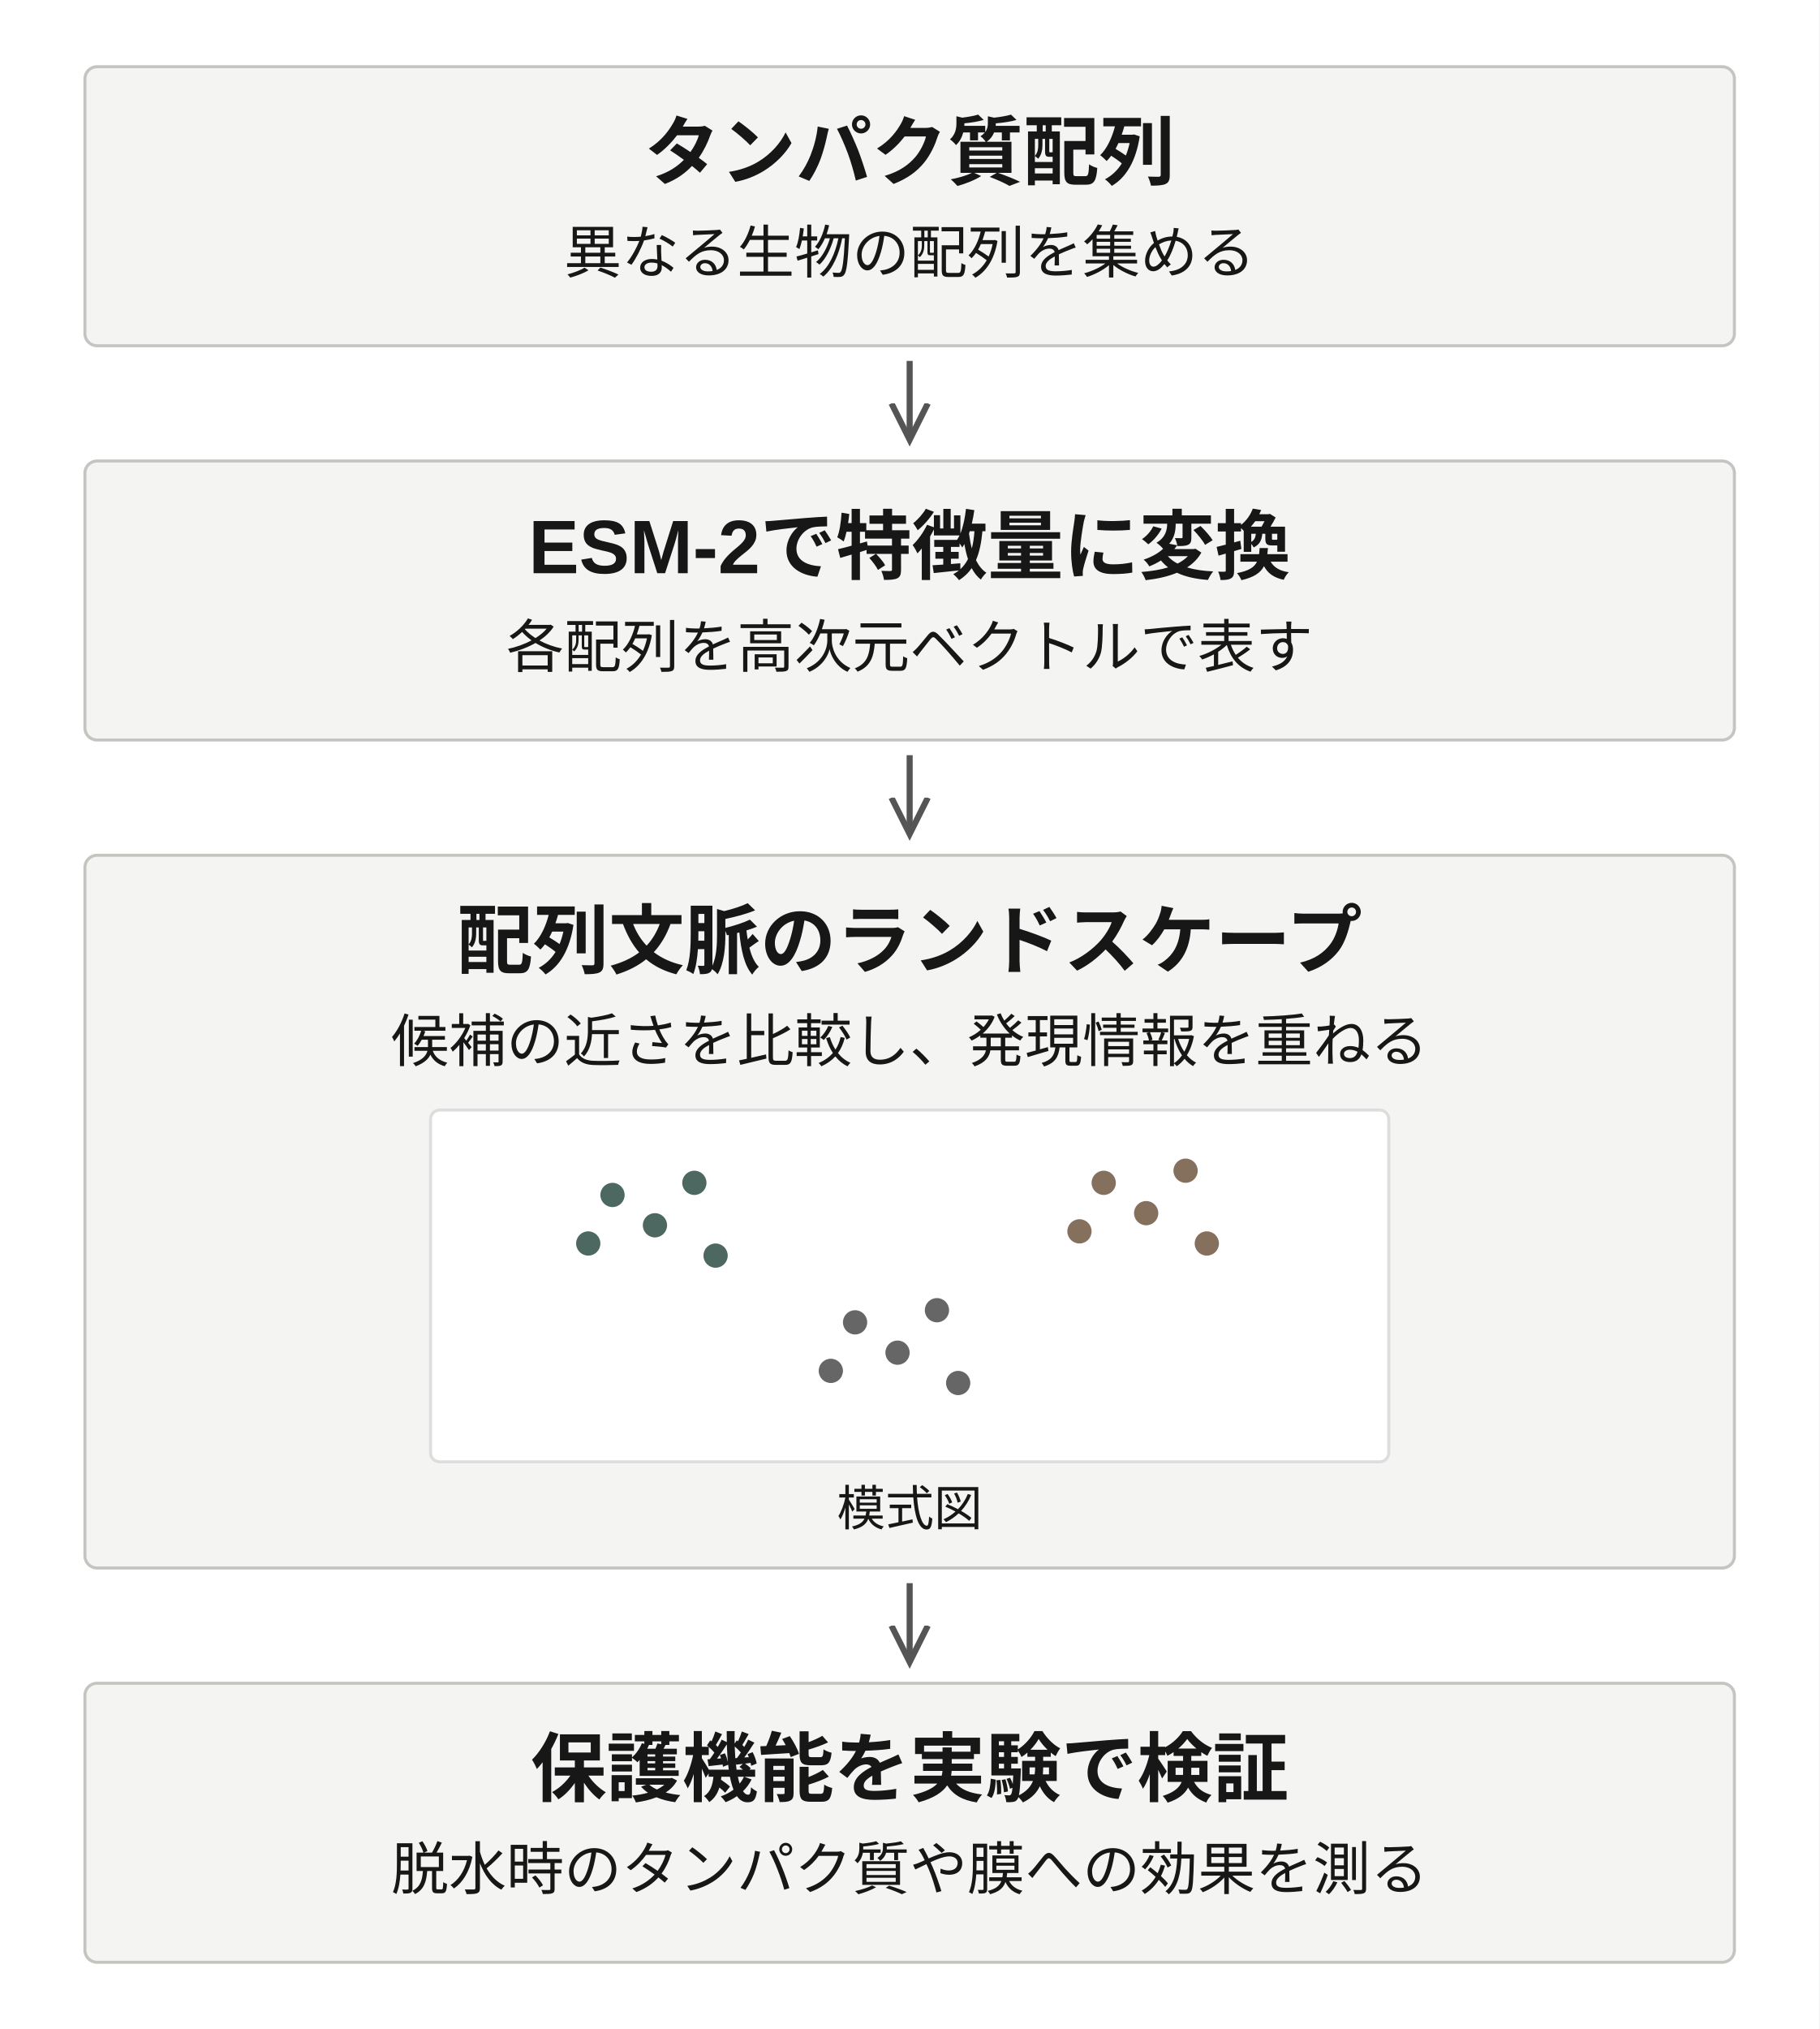
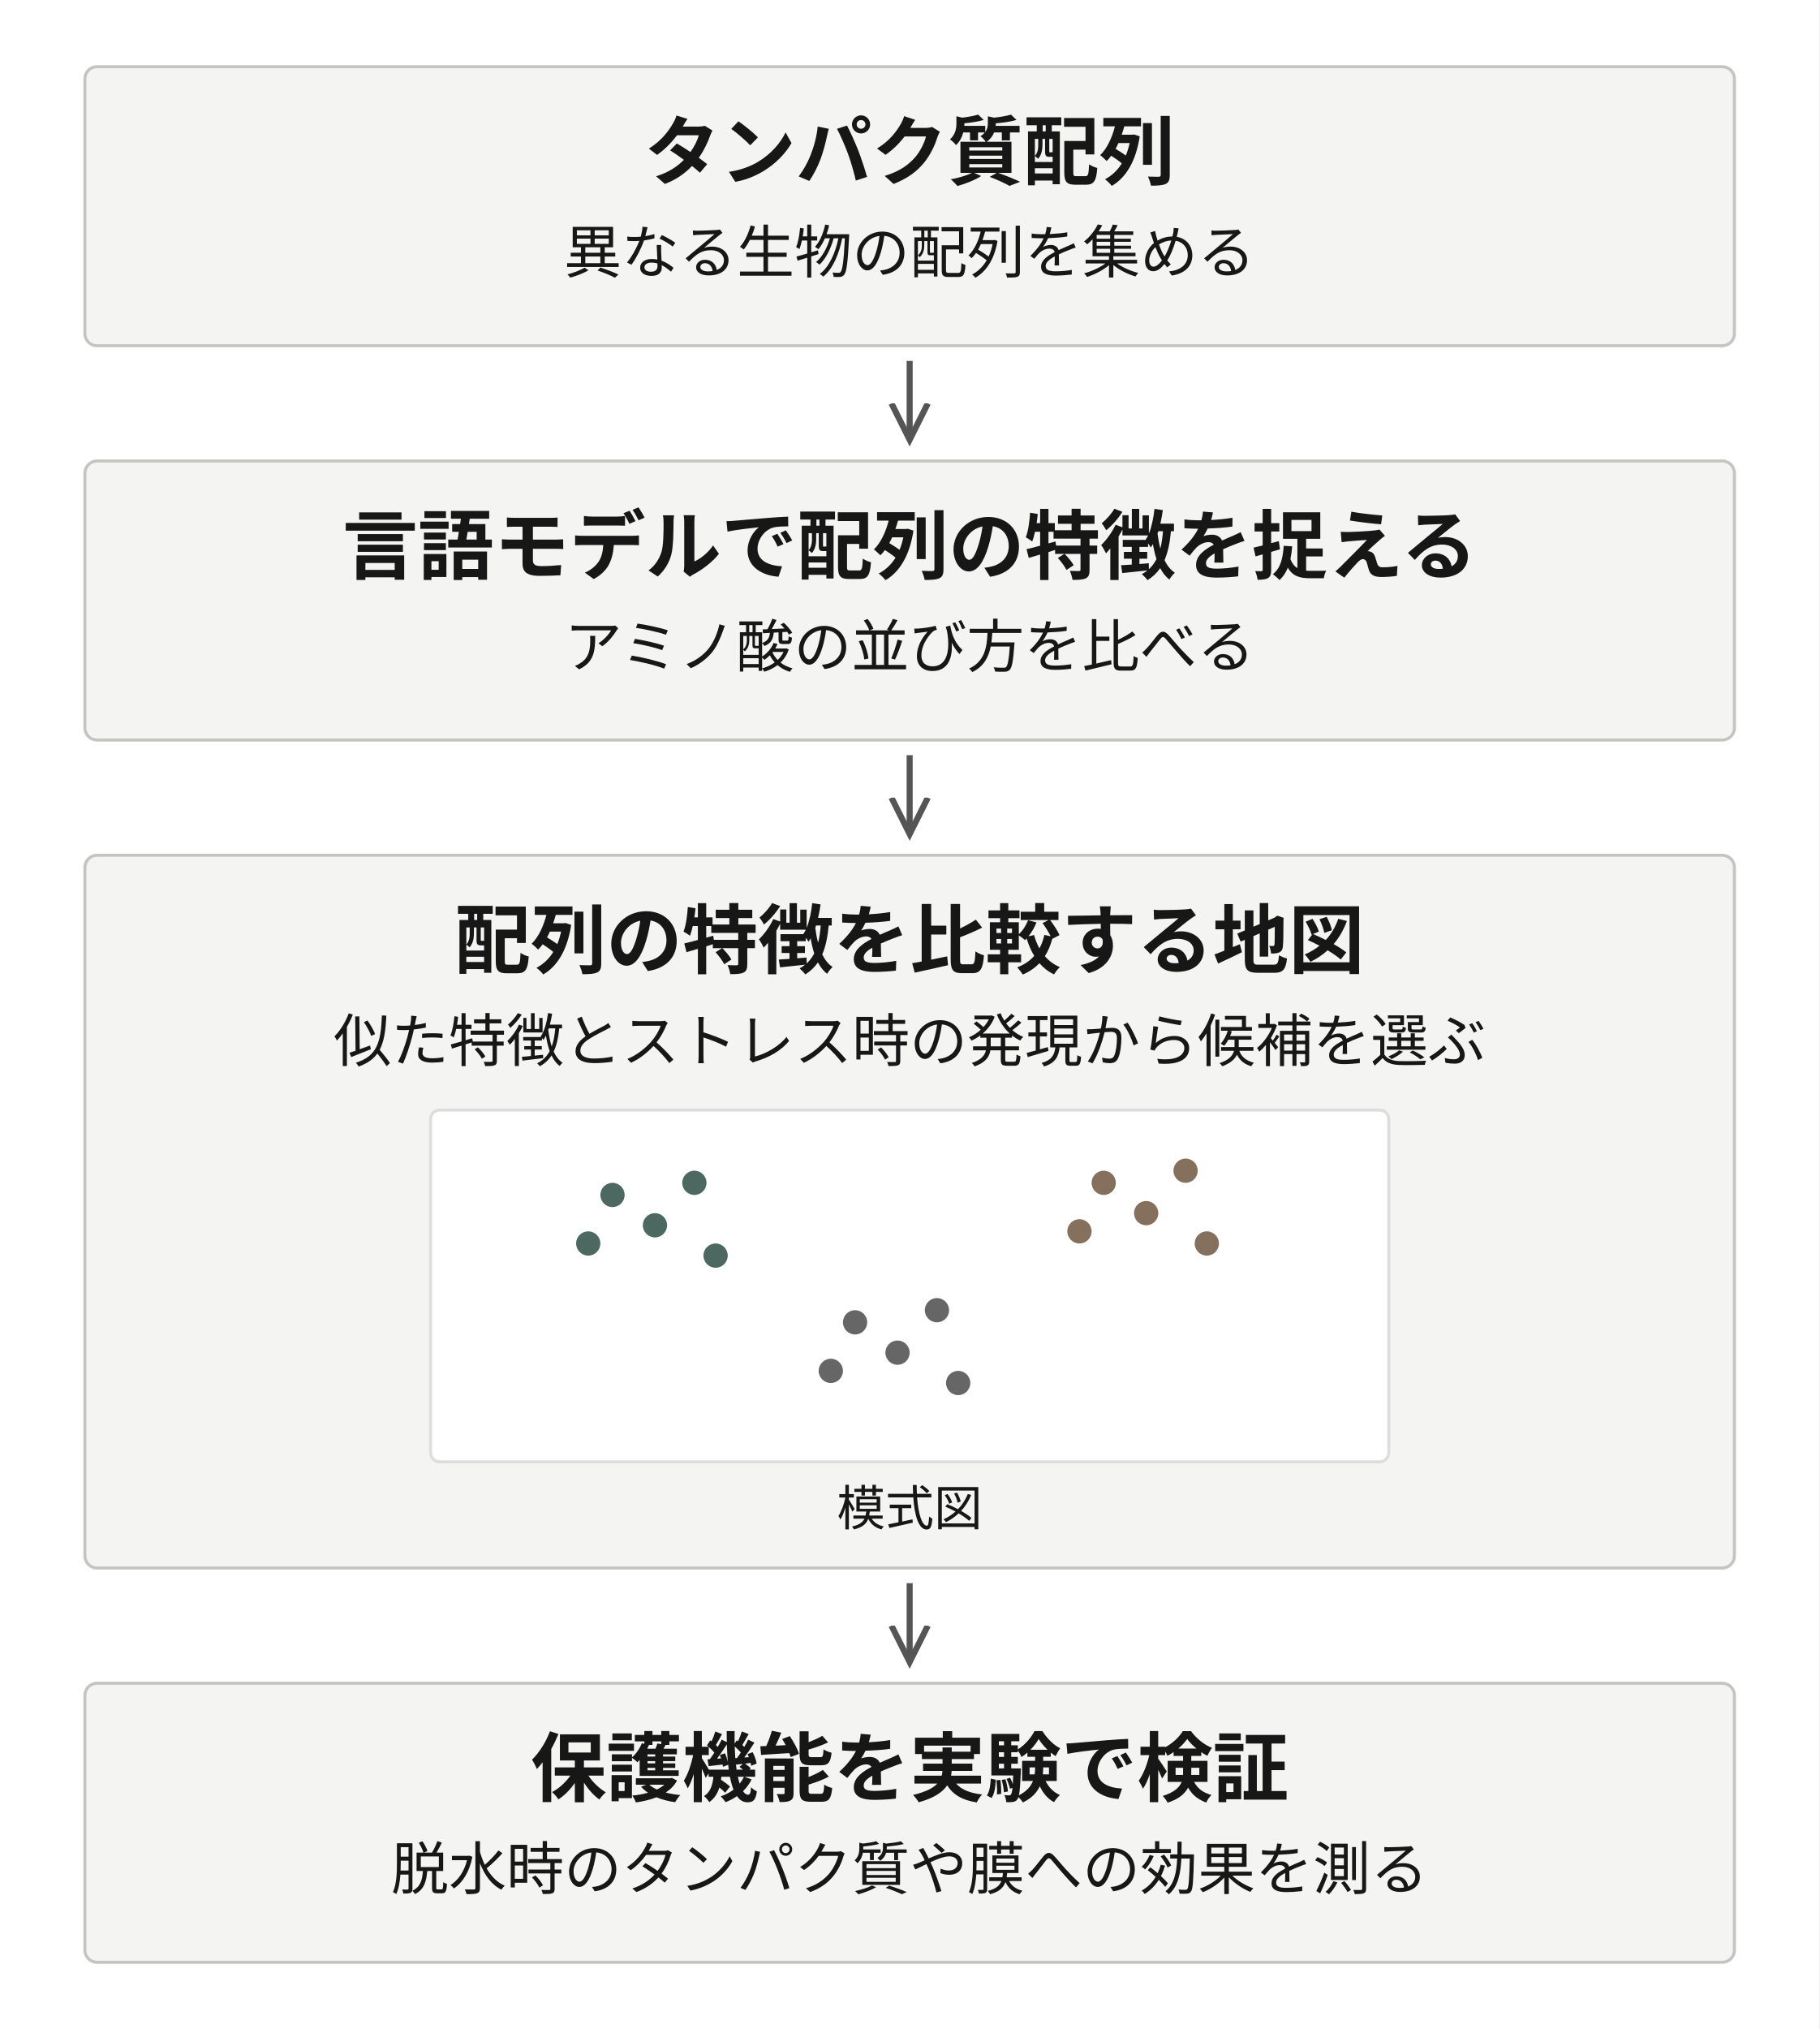
<svg xmlns="http://www.w3.org/2000/svg" viewBox="0 0 600 669">
  <rect width="600" height="669" fill="#fff" />
  <defs>
    <marker id="arrow" markerWidth="8" markerHeight="8" refX="6" refY="4" orient="auto">
      <path d="M0 1L6 4L0 7" fill="none" stroke="#555" />
    </marker>
  </defs>
  <g font-family="Arial, Hiragino Kaku Gothic ProN, sans-serif" fill="#171717">
    <rect x="28" y="22" width="544" height="92" rx="4" fill="#f4f4f2" stroke="#c4c4c1" />
    <text x="300.0" y="59" text-anchor="middle" font-size="25" font-weight="600">タンパク質配列</text>
    <text x="300.0" y="90" text-anchor="middle" font-size="19" font-weight="400">異なる生物の配列を集める</text>
    <path d="M300 119L300 145" fill="none" stroke="#555" stroke-width="2" marker-end="url(#arrow)" />
    <rect x="28" y="152" width="544" height="92" rx="4" fill="#f4f4f2" stroke="#c4c4c1" />
-     <text x="300.0" y="189" text-anchor="middle" font-size="25" font-weight="600">ESM-2で特徴量に変換</text>
-     <text x="300.0" y="220" text-anchor="middle" font-size="19" font-weight="400">各配列を高次元ベクトルで表す</text>
+     <text x="300.0" y="189" text-anchor="middle" font-size="25" font-weight="600">言語モデルで配列の特徴を捉える</text>
+     <text x="300.0" y="220" text-anchor="middle" font-size="19" font-weight="400">アミノ酸の並び方を比べる</text>
    <path d="M300 249L300 275" fill="none" stroke="#555" stroke-width="2" marker-end="url(#arrow)" />
    <rect x="28" y="282" width="544" height="235" rx="4" fill="#f4f4f2" stroke="#c4c4c1" />
-     <text x="300.0" y="319" text-anchor="middle" font-size="25" font-weight="600">配列文脈のランドスケープ</text>
-     <text x="300.0" y="350" text-anchor="middle" font-size="19" font-weight="400">候補の近さを比較し、発現情報を重ねる</text>
+     <text x="300.0" y="319" text-anchor="middle" font-size="25" font-weight="600">配列の特徴を比較する地図</text>
+     <text x="300.0" y="350" text-anchor="middle" font-size="19" font-weight="400">似た特徴とストレス時の発現から候補を選ぶ</text>
    <rect x="142" y="366" width="316" height="116" rx="3" fill="white" stroke="#ddd" />
    <circle cx="194" cy="410" r="4" fill="#4d6860" />
    <circle cx="202" cy="394" r="4" fill="#4d6860" />
    <circle cx="216" cy="404" r="4" fill="#4d6860" />
    <circle cx="229" cy="390" r="4" fill="#4d6860" />
    <circle cx="236" cy="414" r="4" fill="#4d6860" />
    <circle cx="274" cy="452" r="4" fill="#666" />
    <circle cx="282" cy="436" r="4" fill="#666" />
    <circle cx="296" cy="446" r="4" fill="#666" />
    <circle cx="309" cy="432" r="4" fill="#666" />
    <circle cx="316" cy="456" r="4" fill="#666" />
    <circle cx="356" cy="406" r="4" fill="#85705e" />
    <circle cx="364" cy="390" r="4" fill="#85705e" />
    <circle cx="378" cy="400" r="4" fill="#85705e" />
    <circle cx="391" cy="386" r="4" fill="#85705e" />
    <circle cx="398" cy="410" r="4" fill="#85705e" />
    <text x="300" y="503" text-anchor="middle" font-size="16" font-weight="400">模式図</text>
    <path d="M300 522L300 548" fill="none" stroke="#555" stroke-width="2" marker-end="url(#arrow)" />
    <rect x="28" y="555" width="544" height="92" rx="4" fill="#f4f4f2" stroke="#c4c4c1" />
    <text x="300.0" y="592" text-anchor="middle" font-size="25" font-weight="600">保護機能を実験で検証</text>
    <text x="300.0" y="623" text-anchor="middle" font-size="19" font-weight="400">脱水時のタンパク質や膜への効果を測る</text>
  </g>
</svg>
